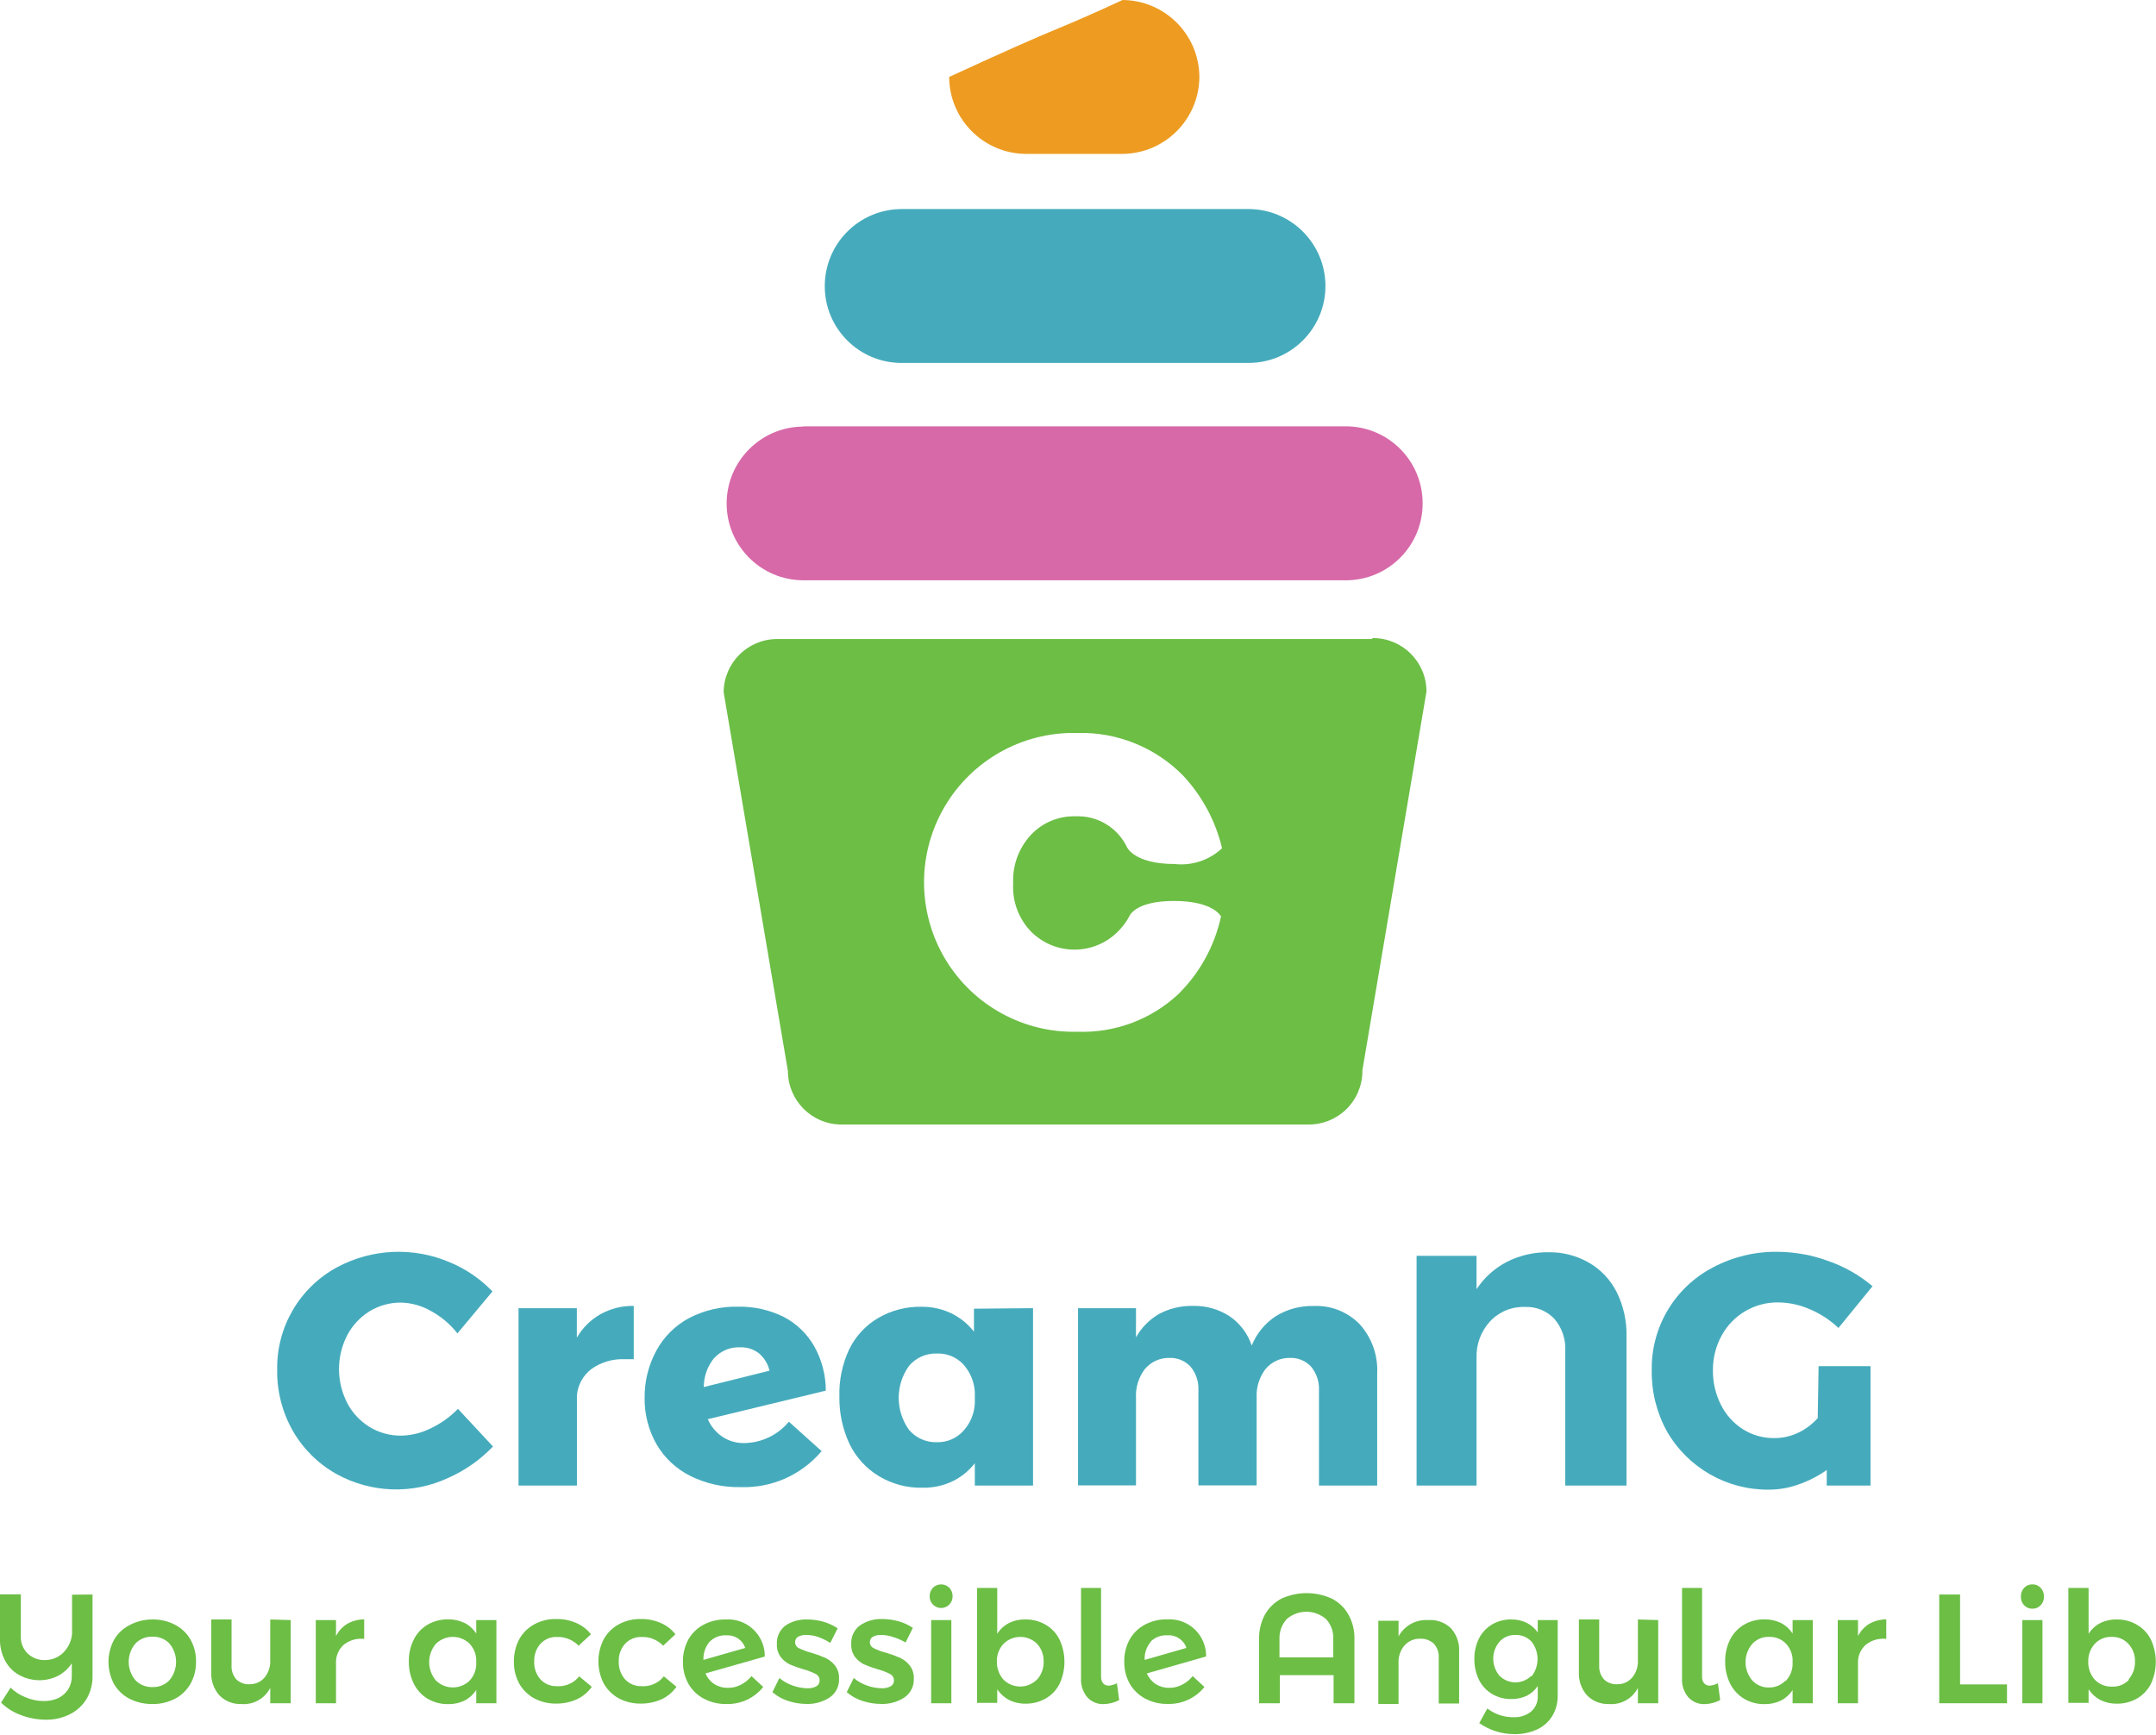
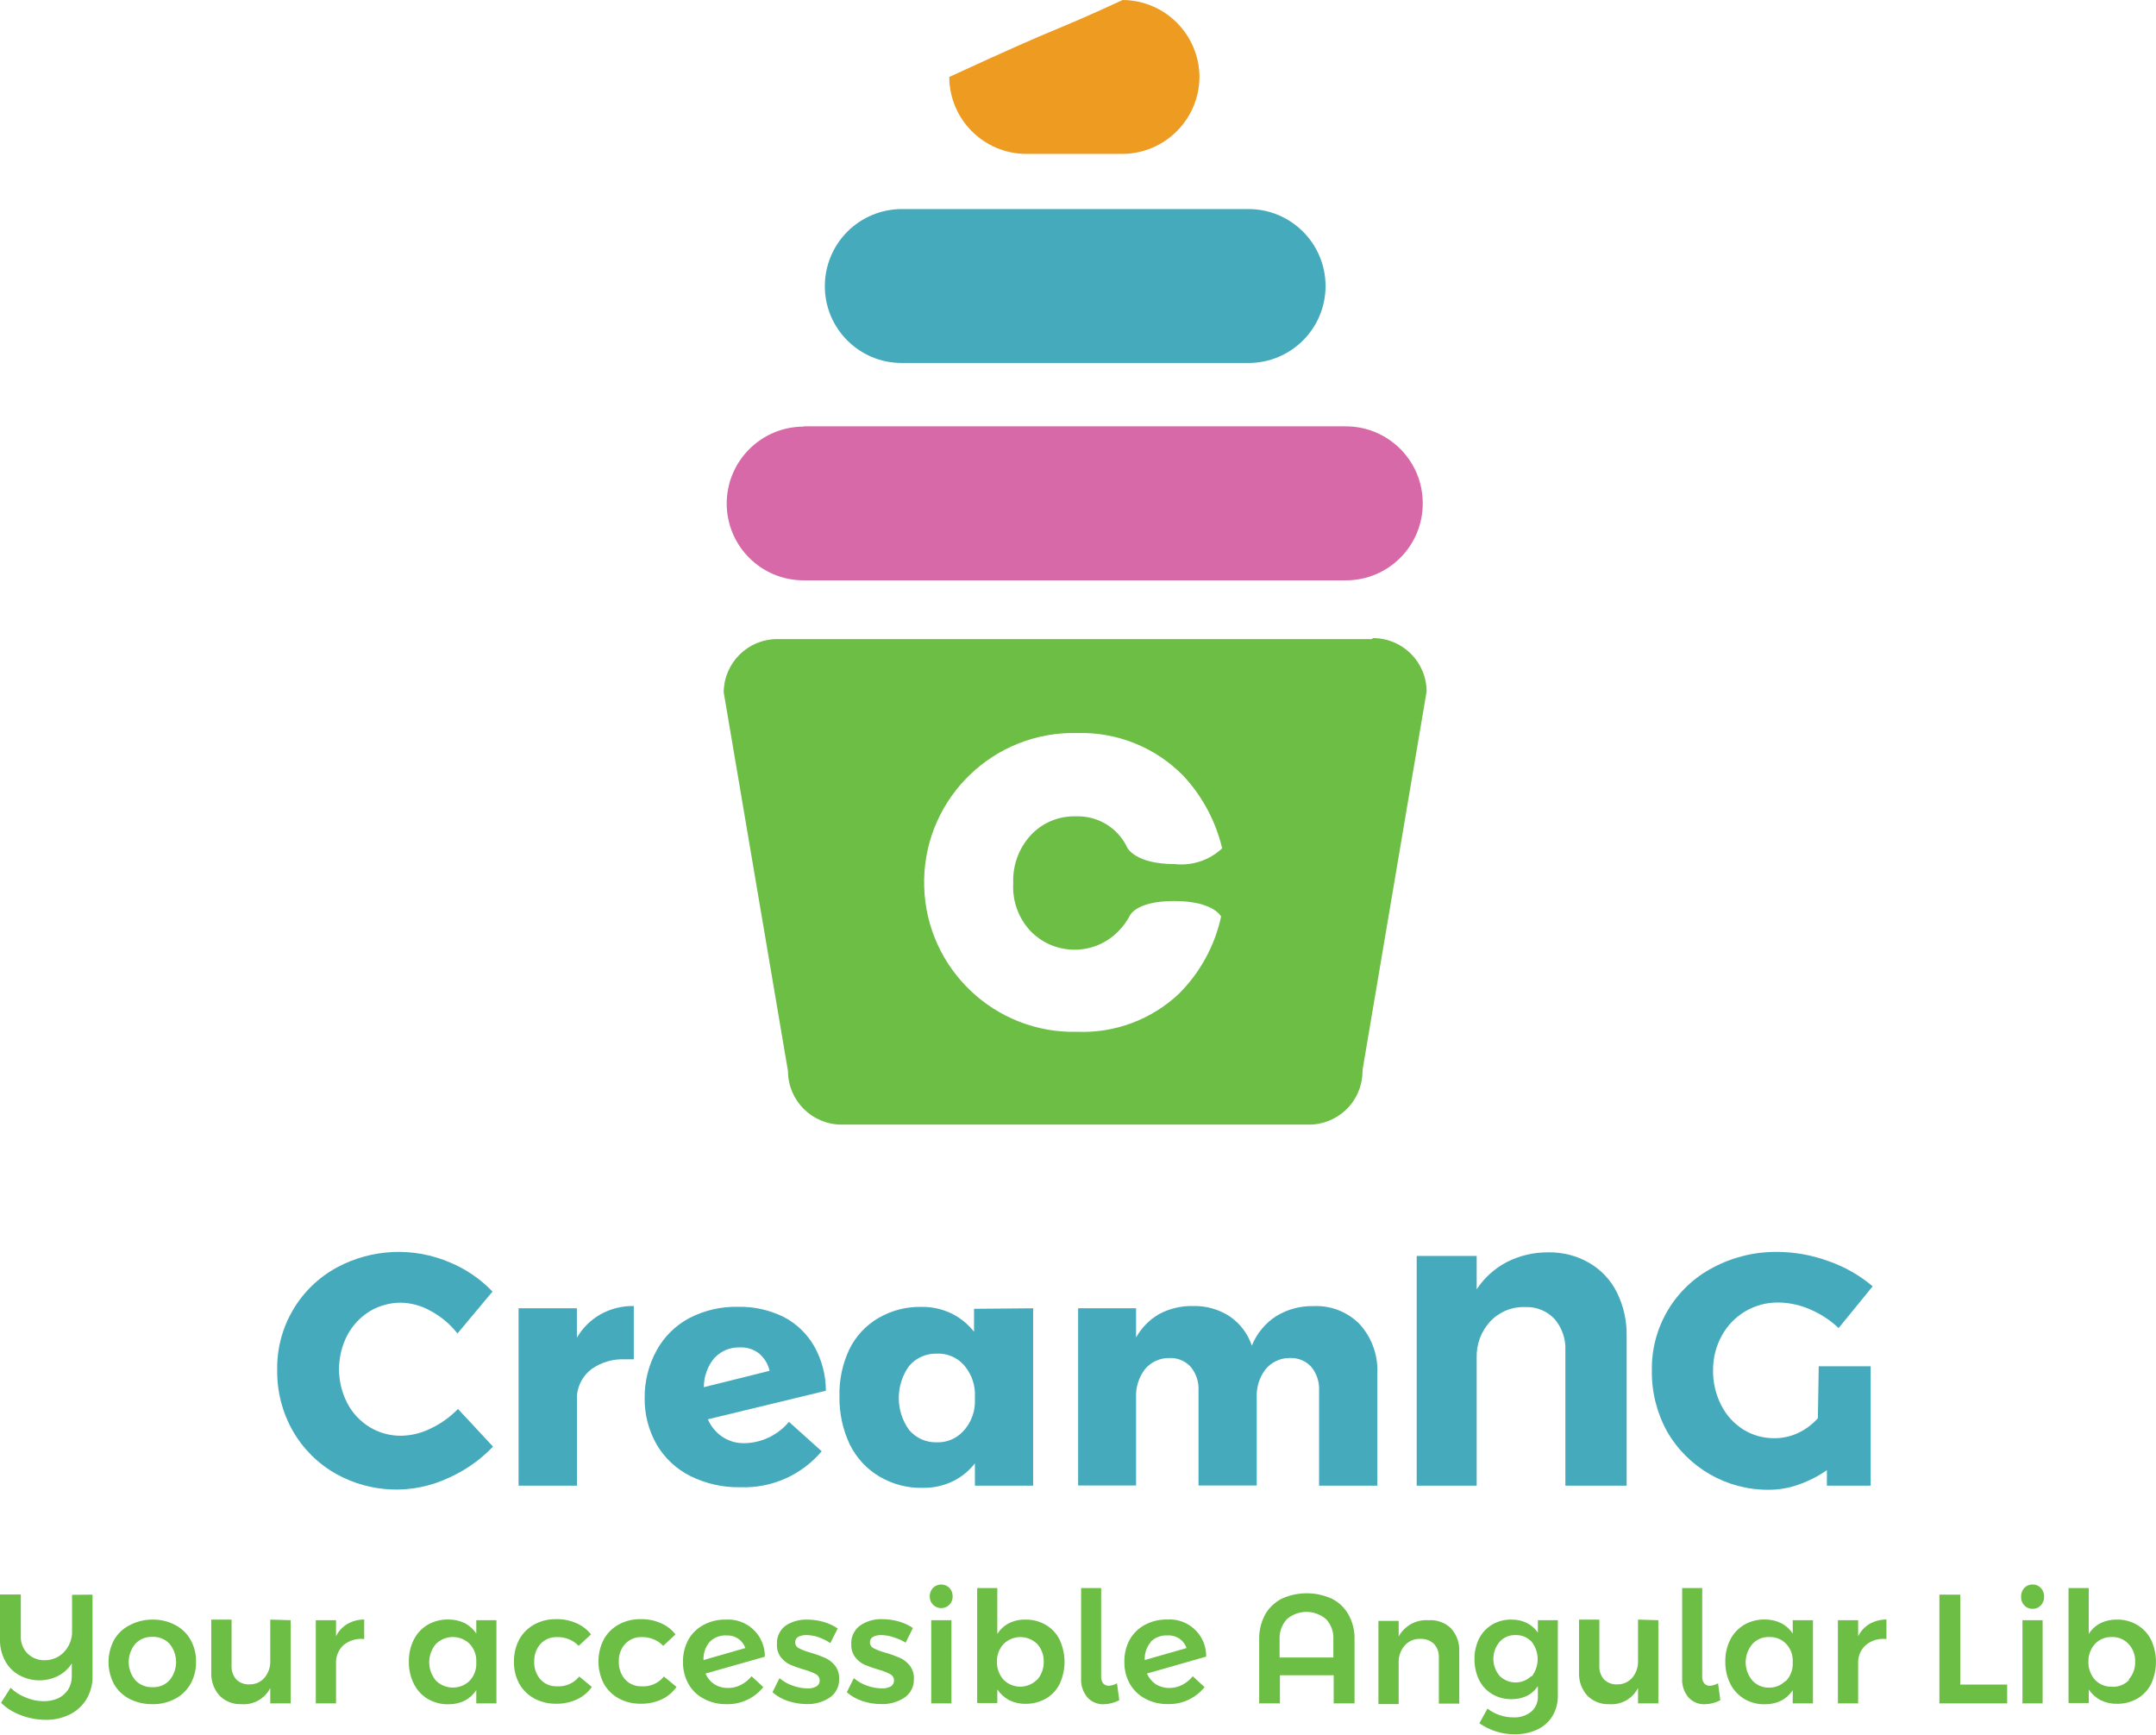
- <svg xmlns="http://www.w3.org/2000/svg" id="ec6adf44-6aca-4076-a7cb-bf082699348f" width="246.27" height="198.1" viewBox="0 0 246.27 198.1">
-   <path d="M91.74,48.7h61.92a8.78,8.78,0,0,1,8.84,8.72h0v.08h0a8.77,8.77,0,0,1-8.75,8.79h-62A8.78,8.78,0,0,1,83,57.53v0h0a8.8,8.8,0,0,1,8.78-8.8Z" transform="translate(0 0)" style="fill:#d769a8" />
-   <path d="M103,23.88h39.6a8.8,8.8,0,0,1,8.8,8.78h0a8.79,8.79,0,0,1-8.74,8.8H103a8.77,8.77,0,0,1-8.79-8.75v0h0A8.8,8.8,0,0,1,103,23.88Z" transform="translate(0 0)" style="fill:#45abbc" />
-   <path d="M128.21,17.58h-11a8.82,8.82,0,0,1-8.79-8.79h0c14.32-6.6,10.75-4.61,19.81-8.79h0A8.84,8.84,0,0,1,137,8.79h0A8.85,8.85,0,0,1,128.21,17.58Z" transform="translate(0 0)" style="fill:#ed9c21" />
-   <path d="M156.66,73H88.74a6.12,6.12,0,0,0-6.08,6.08h0L90,122.35a6.12,6.12,0,0,0,6.11,6.11h53.25a6.12,6.12,0,0,0,6.26-6v-.2L162.94,79a6.11,6.11,0,0,0-6.1-6.11Zm-22.5,25.7c-4.53,0-5.41-1.88-5.41-1.88a6.21,6.21,0,0,0-5.87-3.57,6.74,6.74,0,0,0-5.15,2.15,7.62,7.62,0,0,0-2,5.49,7.33,7.33,0,0,0,2,5.49,7,7,0,0,0,9.9.1h0a.47.47,0,0,0,.1-.1,7.44,7.44,0,0,0,1.26-1.69s.58-1.77,5.11-1.77,5.37,1.77,5.37,1.77a17.74,17.74,0,0,1-4.87,8.87,16,16,0,0,1-11.52,4.3,17.07,17.07,0,1,1-.82-34.13c.27,0,.55,0,.82,0a16.29,16.29,0,0,1,12.06,4.87,18.36,18.36,0,0,1,4.45,8.3A6.82,6.82,0,0,1,134.16,98.7Z" transform="translate(0 0)" style="fill:#6cbe45" />
-   <path d="M49.29,149.8a7.23,7.23,0,0,0-3.48-1,6.87,6.87,0,0,0-3.61,1,7.17,7.17,0,0,0-2.54,2.73,8.46,8.46,0,0,0,0,7.74A7,7,0,0,0,42.2,163a6.78,6.78,0,0,0,3.61,1,7.82,7.82,0,0,0,3.36-.82,10.73,10.73,0,0,0,3.14-2.24l4,4.3a16,16,0,0,1-5.07,3.57,14.08,14.08,0,0,1-12.85-.45,13.13,13.13,0,0,1-4.94-4.9,13.73,13.73,0,0,1-1.79-7,13.06,13.06,0,0,1,6.85-11.7,14.87,14.87,0,0,1,12.92-.54,14.32,14.32,0,0,1,4.82,3.31l-4,4.79A9.69,9.69,0,0,0,49.29,149.8Z" transform="translate(0 0)" style="fill:#45abbc" />
-   <path d="M68.6,150.12a7.61,7.61,0,0,1,3.79-.94v6.09h-1a6.15,6.15,0,0,0-3.81,1.1,4.24,4.24,0,0,0-1.68,3V169.7H59.23V149.44h6.66v3.36A7.33,7.33,0,0,1,68.6,150.12Z" transform="translate(0 0)" style="fill:#45abbc" />
-   <path d="M90.11,162.41l3.74,3.36a11.57,11.57,0,0,1-9.27,4.11,12.33,12.33,0,0,1-5.72-1.27A9.27,9.27,0,0,1,75,165a10.45,10.45,0,0,1-1.37-5.3A11.07,11.07,0,0,1,75,154.24a9.16,9.16,0,0,1,3.69-3.66,11.56,11.56,0,0,1,5.59-1.31,11.27,11.27,0,0,1,5.23,1.16A8.59,8.59,0,0,1,93,153.78a10.38,10.38,0,0,1,1.33,5.08l-13.48,3.26a4.66,4.66,0,0,0,1.65,2,4.4,4.4,0,0,0,2.54.73A6.75,6.75,0,0,0,90.11,162.41ZM81.6,155.1a5.26,5.26,0,0,0-1.21,3.35l7.51-1.87a3.66,3.66,0,0,0-1.23-2,3.32,3.32,0,0,0-2.13-.67,3.77,3.77,0,0,0-2.93,1.2Z" transform="translate(0 0)" style="fill:#45abbc" />
-   <path d="M118,149.44V169.7h-6.65v-2.55a7.15,7.15,0,0,1-2.56,2.07,7.57,7.57,0,0,1-3.38.73,9.25,9.25,0,0,1-5-1.31A8.78,8.78,0,0,1,97.06,165a12.35,12.35,0,0,1-1.18-5.48A11.88,11.88,0,0,1,97,154.14a8.43,8.43,0,0,1,3.33-3.59,9.42,9.42,0,0,1,4.94-1.27,7.67,7.67,0,0,1,3.4.75,7.38,7.38,0,0,1,2.58,2.09V149.5Zm-8,14.06a5,5,0,0,0,1.35-3.18V159a5.16,5.16,0,0,0-1.35-3.18,3.92,3.92,0,0,0-3-1.2,4,4,0,0,0-3.16,1.4,6.26,6.26,0,0,0,0,7.33,4,4,0,0,0,3.16,1.4A3.92,3.92,0,0,0,110,163.5Z" transform="translate(0 0)" style="fill:#45abbc" />
-   <path d="M155.31,151.27a7.83,7.83,0,0,1,2,5.65V169.7h-6.65V158.83a3.94,3.94,0,0,0-.9-2.71,3.13,3.13,0,0,0-2.43-1,3.54,3.54,0,0,0-2.79,1.29,5,5,0,0,0-1,3.27v10h-6.65V158.83a3.94,3.94,0,0,0-.9-2.71,3.13,3.13,0,0,0-2.43-1,3.56,3.56,0,0,0-2.8,1.29,5,5,0,0,0-1,3.27v10h-6.62V149.44h6.62v3.33a7.1,7.1,0,0,1,2.63-2.67,7.89,7.89,0,0,1,3.87-.92,7.33,7.33,0,0,1,4.22,1.2,6.59,6.59,0,0,1,2.5,3.33,7.21,7.21,0,0,1,2.79-3.38,7.86,7.86,0,0,1,4.28-1.14A6.92,6.92,0,0,1,155.31,151.27Z" transform="translate(0 0)" style="fill:#45abbc" />
-   <path d="M181.51,144.25a8.06,8.06,0,0,1,3.16,3.36,10.83,10.83,0,0,1,1.12,5V169.7h-7V154.3a5.19,5.19,0,0,0-1.22-3.62,4.34,4.34,0,0,0-3.36-1.38,5.2,5.2,0,0,0-4,1.64,5.85,5.85,0,0,0-1.55,4.15V169.7h-6.85V143.46h6.85v3.81a9.27,9.27,0,0,1,3.46-3.12,10.24,10.24,0,0,1,4.73-1.1A9,9,0,0,1,181.51,144.25Z" transform="translate(0 0)" style="fill:#45abbc" />
-   <path d="M207.73,156.06h5.93V169.7h-5v-1.77a13.26,13.26,0,0,1-3.2,1.64,10,10,0,0,1-3.42.6,13.27,13.27,0,0,1-11.63-6.65,14,14,0,0,1-1.74-7,13,13,0,0,1,7-11.74A15.25,15.25,0,0,1,203,143a17.15,17.15,0,0,1,5.89,1.07,15.86,15.86,0,0,1,5,2.86L210,151.7a11,11,0,0,0-3.25-2.13,9.22,9.22,0,0,0-3.66-.79,7.25,7.25,0,0,0-6.43,3.78,8.06,8.06,0,0,0-1,3.93,8.54,8.54,0,0,0,.92,4,7,7,0,0,0,2.52,2.79,6.6,6.6,0,0,0,3.59,1,6.27,6.27,0,0,0,2.73-.62,7.06,7.06,0,0,0,2.21-1.66Z" transform="translate(0 0)" style="fill:#45abbc" />
-   <path d="M10.57,182.15v9.29a5,5,0,0,1-.67,2.61A4.63,4.63,0,0,1,8,195.82a5.93,5.93,0,0,1-2.78.63,8,8,0,0,1-2.86-.54A6.26,6.26,0,0,1,.12,194.5l1.09-1.71a5.07,5.07,0,0,0,1.71,1.1,5.28,5.28,0,0,0,2,.43,4,4,0,0,0,1.7-.32,2.88,2.88,0,0,0,1.16-1,2.81,2.81,0,0,0,.42-1.52V190a4.12,4.12,0,0,1-1.54,1.42,4.67,4.67,0,0,1-2.08.52,4.83,4.83,0,0,1-2.38-.59,4,4,0,0,1-1.62-1.65A5.1,5.1,0,0,1,0,187.13v-5H2.38v4.75a2.61,2.61,0,0,0,.77,2,2.72,2.72,0,0,0,2,.76,3,3,0,0,0,2.08-.85,3.43,3.43,0,0,0,1-2.17v-4.45Z" transform="translate(0 0)" style="fill:#6cbe45" />
-   <path d="M20,185.61a4.28,4.28,0,0,1,1.76,1.69,4.91,4.91,0,0,1,.63,2.51,5,5,0,0,1-.63,2.54,4.36,4.36,0,0,1-1.76,1.7,5.44,5.44,0,0,1-2.6.61,5.71,5.71,0,0,1-2.63-.61,4.36,4.36,0,0,1-1.76-1.7,5.37,5.37,0,0,1,0-5,4.28,4.28,0,0,1,1.76-1.69A5.47,5.47,0,0,1,17.4,185,5.33,5.33,0,0,1,20,185.61Zm-4.55,2.16a3.25,3.25,0,0,0,0,4.15,2.56,2.56,0,0,0,2,.8,2.48,2.48,0,0,0,1.92-.8,3.27,3.27,0,0,0,0-4.15,2.52,2.52,0,0,0-1.92-.8,2.55,2.55,0,0,0-2,.8Z" transform="translate(0 0)" style="fill:#6cbe45" />
-   <path d="M33.2,185.07v9.5H30.87v-1.76a3.39,3.39,0,0,1-3.3,1.85,3.32,3.32,0,0,1-2.52-1,3.75,3.75,0,0,1-.92-2.66v-6h2.32v5.27a2.2,2.2,0,0,0,.54,1.57,2,2,0,0,0,1.5.56,2.19,2.19,0,0,0,1.74-.78,2.87,2.87,0,0,0,.64-1.93V185Z" transform="translate(0 0)" style="fill:#6cbe45" />
-   <path d="M39.68,185.49a3.93,3.93,0,0,1,1.92-.5v2.23a3.17,3.17,0,0,0-2.35.68,2.67,2.67,0,0,0-.87,2.09v4.58H36.07v-9.5h2.31v1.83A3.46,3.46,0,0,1,39.68,185.49Z" transform="translate(0 0)" style="fill:#6cbe45" />
-   <path d="M56.7,185.07v9.5H54.4v-1.51a3.62,3.62,0,0,1-1.32,1.2,4.14,4.14,0,0,1-1.86.41,4.49,4.49,0,0,1-2.37-.61,4.16,4.16,0,0,1-1.58-1.72,5.5,5.5,0,0,1-.57-2.55,5.34,5.34,0,0,1,.57-2.51,4.08,4.08,0,0,1,1.58-1.69,4.53,4.53,0,0,1,2.35-.6,4.15,4.15,0,0,1,1.87.41,3.49,3.49,0,0,1,1.33,1.2v-1.53Zm-3.14,7a2.84,2.84,0,0,0,.84-1.86v-.67a2.82,2.82,0,0,0-.84-1.85,2.76,2.76,0,0,0-3.78.1,3.25,3.25,0,0,0,0,4.17A2.76,2.76,0,0,0,53.56,192.07Z" transform="translate(0 0)" style="fill:#6cbe45" />
-   <path d="M63.61,187a2.43,2.43,0,0,0-1.88.78,2.88,2.88,0,0,0-.71,2,2.93,2.93,0,0,0,.71,2.06,2.43,2.43,0,0,0,1.88.78,3,3,0,0,0,2.55-1.12l1.44,1.19a4.31,4.31,0,0,1-1.69,1.42,5.63,5.63,0,0,1-2.43.5A5.16,5.16,0,0,1,61,194a4.38,4.38,0,0,1-1.7-1.69,5.11,5.11,0,0,1-.6-2.51,5.32,5.32,0,0,1,.61-2.54,4.3,4.3,0,0,1,1.71-1.7,5,5,0,0,1,2.51-.61,5.39,5.39,0,0,1,2.31.46,4.25,4.25,0,0,1,1.66,1.28L66.09,188A3.25,3.25,0,0,0,63.61,187Z" transform="translate(0 0)" style="fill:#6cbe45" />
-   <path d="M73.27,187a2.44,2.44,0,0,0-1.87.78,2.82,2.82,0,0,0-.72,2,2.94,2.94,0,0,0,.72,2.06,2.44,2.44,0,0,0,1.87.78,3,3,0,0,0,2.56-1.12l1.44,1.19a4.31,4.31,0,0,1-1.69,1.42,5.63,5.63,0,0,1-2.43.5,5.16,5.16,0,0,1-2.49-.61,4.38,4.38,0,0,1-1.7-1.69,5.55,5.55,0,0,1,0-5.05,4.3,4.3,0,0,1,1.71-1.7,5,5,0,0,1,2.51-.61,5.39,5.39,0,0,1,2.31.46,4.25,4.25,0,0,1,1.66,1.28L75.75,188A3.25,3.25,0,0,0,73.27,187Z" transform="translate(0 0)" style="fill:#6cbe45" />
-   <path d="M84.6,192.47a3.75,3.75,0,0,0,1.24-1l1.34,1.24A5.18,5.18,0,0,1,83,194.66a5.35,5.35,0,0,1-2.6-.61,4.28,4.28,0,0,1-1.76-1.69,5,5,0,0,1-.63-2.53,5.11,5.11,0,0,1,.6-2.51,4.26,4.26,0,0,1,1.72-1.7,5.15,5.15,0,0,1,2.58-.62,4.19,4.19,0,0,1,4.44,3.92c0,.11,0,.21,0,.32l-6.76,1.92a2.65,2.65,0,0,0,1,1.22,2.81,2.81,0,0,0,1.55.43A3.06,3.06,0,0,0,84.6,192.47Zm-3.54-4.93a3,3,0,0,0-.71,2.08l4.78-1.37A2.14,2.14,0,0,0,83,186.81a2.51,2.51,0,0,0-1.94.73Z" transform="translate(0 0)" style="fill:#6cbe45" />
-   <path d="M93.46,187a4.22,4.22,0,0,0-1.36-.23,1.88,1.88,0,0,0-.93.2.7.7,0,0,0-.35.63.75.75,0,0,0,.44.68,6.86,6.86,0,0,0,1.37.51,13.19,13.19,0,0,1,1.63.59,3.14,3.14,0,0,1,1.11.87,2.3,2.3,0,0,1,.47,1.52,2.45,2.45,0,0,1-1.06,2.13,4.54,4.54,0,0,1-2.68.75A6.82,6.82,0,0,1,90,194.3a5,5,0,0,1-1.77-1l.8-1.61a4.67,4.67,0,0,0,1.52.86,5.11,5.11,0,0,0,1.69.31,2,2,0,0,0,1-.22.73.73,0,0,0,.38-.67.8.8,0,0,0-.44-.74,7.37,7.37,0,0,0-1.44-.55,12.62,12.62,0,0,1-1.56-.56,2.94,2.94,0,0,1-1-.83,2.28,2.28,0,0,1-.44-1.47,2.49,2.49,0,0,1,1-2.14A4.23,4.23,0,0,1,92.2,185a6.85,6.85,0,0,1,1.86.26,6,6,0,0,1,1.62.75l-.84,1.67A6.89,6.89,0,0,0,93.46,187Z" transform="translate(0 0)" style="fill:#6cbe45" />
-   <path d="M102,187a4.22,4.22,0,0,0-1.36-.23,1.88,1.88,0,0,0-.93.2.7.7,0,0,0-.35.63.75.75,0,0,0,.44.68,6.86,6.86,0,0,0,1.37.51,13.33,13.33,0,0,1,1.64.59,3.1,3.1,0,0,1,1.1.87,2.3,2.3,0,0,1,.47,1.52,2.45,2.45,0,0,1-1.06,2.13,4.54,4.54,0,0,1-2.68.75,6.82,6.82,0,0,1-2.15-.35,5.1,5.1,0,0,1-1.77-1l.8-1.61a4.67,4.67,0,0,0,1.52.86,5.11,5.11,0,0,0,1.69.31,2,2,0,0,0,1-.22.73.73,0,0,0,.38-.67.8.8,0,0,0-.44-.74,7.37,7.37,0,0,0-1.44-.55,12.62,12.62,0,0,1-1.56-.56,3,3,0,0,1-1-.83,2.36,2.36,0,0,1-.44-1.47,2.49,2.49,0,0,1,1-2.14,4.23,4.23,0,0,1,2.56-.73,6.85,6.85,0,0,1,1.86.26,5.69,5.69,0,0,1,1.62.75l-.83,1.67A6.36,6.36,0,0,0,102,187Z" transform="translate(0 0)" style="fill:#6cbe45" />
-   <path d="M108.44,181.38a1.37,1.37,0,0,1,.37,1,1.31,1.31,0,1,1-2.62,0,1.41,1.41,0,0,1,.37-1A1.33,1.33,0,0,1,108.44,181.38Zm-2.08,3.69h2.31v9.5h-2.31Z" transform="translate(0 0)" style="fill:#6cbe45" />
-   <path d="M119.47,185.62a4,4,0,0,1,1.57,1.71,6,6,0,0,1,0,5,4,4,0,0,1-1.56,1.68,4.57,4.57,0,0,1-2.34.61,4.07,4.07,0,0,1-1.88-.42,3.77,3.77,0,0,1-1.35-1.22v1.55h-2.3V181.4h2.3v5.24a3.37,3.37,0,0,1,1.32-1.22,4,4,0,0,1,1.88-.42A4.44,4.44,0,0,1,119.47,185.62Zm-1,6.24a3,3,0,0,0,.74-2.07,2.89,2.89,0,0,0-.74-2,2.72,2.72,0,0,0-3.85,0h0a2.83,2.83,0,0,0-.75,2,3,3,0,0,0,.75,2.08,2.7,2.7,0,0,0,3.82,0l0,0Z" transform="translate(0 0)" style="fill:#6cbe45" />
-   <path d="M126,192.29a.82.82,0,0,0,.64.27,2.23,2.23,0,0,0,.94-.28l.26,1.93a4,4,0,0,1-1.79.46,2.4,2.4,0,0,1-1.84-.77,3.12,3.12,0,0,1-.73-2.21V181.4h2.29v10.1A1.19,1.19,0,0,0,126,192.29Z" transform="translate(0 0)" style="fill:#6cbe45" />
-   <path d="M135,192.47a3.62,3.62,0,0,0,1.23-1l1.35,1.24a5.18,5.18,0,0,1-4.17,1.94,5.35,5.35,0,0,1-2.6-.61,4.47,4.47,0,0,1-1.76-1.69,5,5,0,0,1-.63-2.53,5.11,5.11,0,0,1,.6-2.51,4.33,4.33,0,0,1,1.72-1.7,5.15,5.15,0,0,1,2.58-.62,4.18,4.18,0,0,1,4.44,3.9c0,.11,0,.23,0,.34L131,191.16a2.84,2.84,0,0,0,1,1.22,2.87,2.87,0,0,0,1.56.43A3.14,3.14,0,0,0,135,192.47Zm-3.54-4.93a2.92,2.92,0,0,0-.71,2.08l4.77-1.37a2.12,2.12,0,0,0-2.17-1.44,2.49,2.49,0,0,0-1.93.73Z" transform="translate(0 0)" style="fill:#6cbe45" />
-   <path d="M144.47,184.47a4.69,4.69,0,0,1,1.88-1.84,6.91,6.91,0,0,1,5.8,0,4.53,4.53,0,0,1,1.89,1.84,5.47,5.47,0,0,1,.67,2.8v7.3h-2.38v-3.21h-6.14v3.21h-2.37v-7.3A5.8,5.8,0,0,1,144.47,184.47Zm7,.49a3.43,3.43,0,0,0-4.5,0,3.21,3.21,0,0,0-.82,2.31v2.06h6.14v-2.06a3.14,3.14,0,0,0-.78-2.27Z" transform="translate(0 0)" style="fill:#6cbe45" />
-   <path d="M165.73,186a3.69,3.69,0,0,1,.94,2.67v5.93h-2.33v-5.26a2.16,2.16,0,0,0-.56-1.57,2.12,2.12,0,0,0-1.55-.57,2.28,2.28,0,0,0-1.81.78,2.86,2.86,0,0,0-.67,2v4.67h-2.31v-9.5h2.31v1.78a3.59,3.59,0,0,1,3.41-1.86A3.36,3.36,0,0,1,165.73,186Z" transform="translate(0 0)" style="fill:#6cbe45" />
-   <path d="M177.93,185.07v8.59a4.42,4.42,0,0,1-.61,2.35,4,4,0,0,1-1.74,1.55,6,6,0,0,1-2.61.54,7,7,0,0,1-4-1.26l.92-1.67a4.86,4.86,0,0,0,3,1,3,3,0,0,0,2-.65,2.22,2.22,0,0,0,.76-1.8V192.6a3.31,3.31,0,0,1-1.24,1.11,4,4,0,0,1-1.78.38,4.17,4.17,0,0,1-2.2-.58,3.86,3.86,0,0,1-1.49-1.61,5.32,5.32,0,0,1-.53-2.39,5.15,5.15,0,0,1,.53-2.35,3.93,3.93,0,0,1,1.49-1.59,4.16,4.16,0,0,1,2.2-.57,3.88,3.88,0,0,1,1.77.39,3.31,3.31,0,0,1,1.25,1.1v-1.42Zm-3,6.45a3.21,3.21,0,0,0,0-4,2.39,2.39,0,0,0-1.82-.75,2.33,2.33,0,0,0-1.82.76,3,3,0,0,0,0,3.91,2.57,2.57,0,0,0,3.62,0l0,0Z" transform="translate(0 0)" style="fill:#6cbe45" />
-   <path d="M189.41,185.07v9.5h-2.32v-1.76a3.39,3.39,0,0,1-3.3,1.85,3.32,3.32,0,0,1-2.52-1,3.75,3.75,0,0,1-.92-2.66v-6h2.32v5.27a2.2,2.2,0,0,0,.54,1.57,2,2,0,0,0,1.5.56,2.19,2.19,0,0,0,1.74-.78,2.87,2.87,0,0,0,.64-1.93V185Z" transform="translate(0 0)" style="fill:#6cbe45" />
-   <path d="M194.65,192.29a.82.82,0,0,0,.64.27,2.23,2.23,0,0,0,.94-.28l.26,1.93a4,4,0,0,1-1.79.46,2.4,2.4,0,0,1-1.84-.77,3.12,3.12,0,0,1-.73-2.21V181.4h2.29v10.1A1.19,1.19,0,0,0,194.65,192.29Z" transform="translate(0 0)" style="fill:#6cbe45" />
-   <path d="M207.07,185.07v9.5h-2.31v-1.51a3.46,3.46,0,0,1-1.32,1.2,4.14,4.14,0,0,1-1.86.41,4.45,4.45,0,0,1-2.36-.61,4.25,4.25,0,0,1-1.59-1.72,5.5,5.5,0,0,1-.57-2.55,5.34,5.34,0,0,1,.57-2.51,4.17,4.17,0,0,1,1.59-1.69,4.53,4.53,0,0,1,2.35-.6,4.14,4.14,0,0,1,1.86.41,3.49,3.49,0,0,1,1.33,1.2v-1.53Zm-3.14,7a2.85,2.85,0,0,0,.83-1.86v-.67a2.81,2.81,0,0,0-.83-1.85,2.54,2.54,0,0,0-1.85-.7,2.48,2.48,0,0,0-1.93.8,3.22,3.22,0,0,0,0,4.17,2.48,2.48,0,0,0,1.93.81,2.51,2.51,0,0,0,1.85-.77Z" transform="translate(0 0)" style="fill:#6cbe45" />
-   <path d="M213.53,185.49a4,4,0,0,1,1.93-.5v2.23a3.13,3.13,0,0,0-2.35.68,2.64,2.64,0,0,0-.88,2.09v4.58h-2.31v-9.5h2.31v1.83A3.46,3.46,0,0,1,213.53,185.49Z" transform="translate(0 0)" style="fill:#6cbe45" />
-   <path d="M221.51,182.15h2.38v10.27h5.36v2.15h-7.74Z" transform="translate(0 0)" style="fill:#6cbe45" />
-   <path d="M233.09,181.38a1.38,1.38,0,0,1,.38,1,1.34,1.34,0,0,1-.38,1,1.22,1.22,0,0,1-.94.39,1.25,1.25,0,0,1-.94-.39,1.33,1.33,0,0,1-.37-1,1.41,1.41,0,0,1,.37-1,1.25,1.25,0,0,1,.94-.39A1.22,1.22,0,0,1,233.09,181.38ZM231,185.07h2.3v9.5H231Z" transform="translate(0 0)" style="fill:#6cbe45" />
-   <path d="M244.12,185.62a4,4,0,0,1,1.58,1.71,6,6,0,0,1,0,5,4.08,4.08,0,0,1-1.56,1.68,4.57,4.57,0,0,1-2.34.61,4.14,4.14,0,0,1-1.89-.42,3.65,3.65,0,0,1-1.34-1.22v1.55h-2.31V181.4h2.31v5.24a3.37,3.37,0,0,1,1.32-1.22,4,4,0,0,1,1.87-.42A4.4,4.4,0,0,1,244.12,185.62Zm-1,6.24a2.93,2.93,0,0,0,.75-2.07,2.83,2.83,0,0,0-.75-2,2.47,2.47,0,0,0-1.91-.8,2.5,2.5,0,0,0-1.94.8,2.89,2.89,0,0,0-.74,2,3,3,0,0,0,.74,2.08,2.57,2.57,0,0,0,1.94.8,2.47,2.47,0,0,0,2-.81Z" transform="translate(0 0)" style="fill:#6cbe45" />
+ <svg xmlns="http://www.w3.org/2000/svg" id="ec6adf44-6aca-4076-a7cb-bf082699348f" width="246.25" height="198.1" viewBox="0 0 246.25 198.1">
+   <defs>
+     <style>
+       .cls-1 {
+         fill: #d769a8;
+       }
+ 
+       .cls-2 {
+         fill: #45abbc;
+       }
+ 
+       .cls-3 {
+         fill: #ed9c21;
+       }
+ 
+       .cls-4 {
+         fill: #6cbe45;
+       }
+     </style>
+   </defs>
+   <path class="cls-1" d="M91.74,48.7h61.92a8.78,8.78,0,0,1,8.84,8.72h0v.08h0a8.77,8.77,0,0,1-8.75,8.79h-62A8.78,8.78,0,0,1,83,57.53h0a8.8,8.8,0,0,1,8.78-8.8Z" transform="translate(0 0)" />
+   <path class="cls-2" d="M103,23.88h39.6a8.8,8.8,0,0,1,8.8,8.78h0a8.79,8.79,0,0,1-8.74,8.8H103a8.77,8.77,0,0,1-8.79-8.75h0A8.8,8.8,0,0,1,103,23.88Z" transform="translate(0 0)" />
+   <path class="cls-3" d="M128.21,17.58h-11a8.82,8.82,0,0,1-8.79-8.79h0c14.32-6.6,10.75-4.61,19.81-8.79h0A8.84,8.84,0,0,1,137,8.79h0A8.85,8.85,0,0,1,128.21,17.58Z" transform="translate(0 0)" />
+   <path class="cls-4" d="M156.66,73H88.74a6.12,6.12,0,0,0-6.08,6.08h0L90,122.35a6.13,6.13,0,0,0,6.11,6.11h53.25a6.12,6.12,0,0,0,6.26-6v-.22L162.94,79a6.11,6.11,0,0,0-6.1-6.11Zm-22.5,25.7c-4.53,0-5.41-1.88-5.41-1.88a6.21,6.21,0,0,0-5.87-3.57,6.74,6.74,0,0,0-5.15,2.15,7.62,7.62,0,0,0-2,5.49,7.33,7.33,0,0,0,2,5.49,7,7,0,0,0,9.9.1h0a.47.47,0,0,0,.1-.1,7.44,7.44,0,0,0,1.26-1.69s.58-1.77,5.11-1.77,5.37,1.77,5.37,1.77a17.74,17.74,0,0,1-4.87,8.87,16,16,0,0,1-11.52,4.3,17.07,17.07,0,0,1-.92-34.13h.92a16.29,16.29,0,0,1,12.06,4.87,18.36,18.36,0,0,1,4.45,8.3A6.82,6.82,0,0,1,134.16,98.7Z" transform="translate(0 0)" />
+   <path class="cls-2" d="M49.29,149.8a7.23,7.23,0,0,0-3.48-1,6.87,6.87,0,0,0-3.61,1,7.17,7.17,0,0,0-2.54,2.73,8.46,8.46,0,0,0,0,7.74A7,7,0,0,0,42.2,163a6.78,6.78,0,0,0,3.61,1,7.82,7.82,0,0,0,3.36-.82,10.73,10.73,0,0,0,3.14-2.24l4,4.3a16,16,0,0,1-5.07,3.57,14.08,14.08,0,0,1-12.85-.45,13.13,13.13,0,0,1-4.94-4.9,13.73,13.73,0,0,1-1.79-7,13.06,13.06,0,0,1,6.85-11.7,14.87,14.87,0,0,1,12.92-.54,14.32,14.32,0,0,1,4.82,3.31l-4,4.79A9.69,9.69,0,0,0,49.29,149.8Z" transform="translate(0 0)" />
+   <path class="cls-2" d="M68.6,150.12a7.61,7.61,0,0,1,3.79-.94v6.09h-1a6.15,6.15,0,0,0-3.81,1.1,4.24,4.24,0,0,0-1.68,3V169.7H59.23V149.44h6.66v3.36A7.33,7.33,0,0,1,68.6,150.12Z" transform="translate(0 0)" />
+   <path class="cls-2" d="M90.11,162.41l3.74,3.36a11.57,11.57,0,0,1-9.27,4.11,12.33,12.33,0,0,1-5.72-1.27A9.27,9.27,0,0,1,75,165a10.45,10.45,0,0,1-1.37-5.3A11.07,11.07,0,0,1,75,154.24a9.16,9.16,0,0,1,3.69-3.66,11.56,11.56,0,0,1,5.59-1.31,11.27,11.27,0,0,1,5.23,1.16A8.59,8.59,0,0,1,93,153.78a10.38,10.38,0,0,1,1.33,5.08l-13.48,3.26a4.66,4.66,0,0,0,1.65,2,4.4,4.4,0,0,0,2.54.73A6.77,6.77,0,0,0,90.11,162.41ZM81.6,155.1a5.26,5.26,0,0,0-1.21,3.35l7.51-1.87a3.66,3.66,0,0,0-1.23-2,3.32,3.32,0,0,0-2.13-.67,3.76,3.76,0,0,0-2.93,1.2Z" transform="translate(0 0)" />
+   <path class="cls-2" d="M118,149.44V169.7h-6.65v-2.55a7.15,7.15,0,0,1-2.56,2.07,7.6,7.6,0,0,1-3.38.73,9.25,9.25,0,0,1-5-1.31A8.78,8.78,0,0,1,97.06,165a12.35,12.35,0,0,1-1.18-5.48A11.88,11.88,0,0,1,97,154.14a8.43,8.43,0,0,1,3.33-3.59,9.42,9.42,0,0,1,4.94-1.27,7.67,7.67,0,0,1,3.4.75,7.38,7.38,0,0,1,2.58,2.09V149.5Zm-8,14.06a5,5,0,0,0,1.35-3.18V159a5.16,5.16,0,0,0-1.35-3.18,3.92,3.92,0,0,0-3-1.2,4,4,0,0,0-3.16,1.4,6.26,6.26,0,0,0,0,7.33,4,4,0,0,0,3.16,1.4A3.92,3.92,0,0,0,110,163.5Z" transform="translate(0 0)" />
+   <path class="cls-2" d="M155.31,151.27a7.83,7.83,0,0,1,2,5.65V169.7h-6.65V158.83a3.94,3.94,0,0,0-.9-2.71,3.13,3.13,0,0,0-2.43-1,3.54,3.54,0,0,0-2.79,1.29,5,5,0,0,0-1,3.27v10h-6.65V158.83a3.94,3.94,0,0,0-.9-2.71,3.13,3.13,0,0,0-2.43-1,3.56,3.56,0,0,0-2.8,1.29,5,5,0,0,0-1,3.27v10h-6.62V149.44h6.62v3.33a7.1,7.1,0,0,1,2.63-2.67,7.89,7.89,0,0,1,3.87-.92,7.33,7.33,0,0,1,4.22,1.2,6.59,6.59,0,0,1,2.5,3.33,7.21,7.21,0,0,1,2.79-3.38,7.86,7.86,0,0,1,4.28-1.14A6.92,6.92,0,0,1,155.31,151.27Z" transform="translate(0 0)" />
+   <path class="cls-2" d="M181.51,144.25a8.06,8.06,0,0,1,3.16,3.36,10.83,10.83,0,0,1,1.12,5V169.7h-7V154.3a5.19,5.19,0,0,0-1.22-3.62,4.34,4.34,0,0,0-3.36-1.38,5.2,5.2,0,0,0-4,1.64,5.85,5.85,0,0,0-1.55,4.15V169.7h-6.85V143.46h6.85v3.81a9.27,9.27,0,0,1,3.46-3.12,10.24,10.24,0,0,1,4.73-1.1A9,9,0,0,1,181.51,144.25Z" transform="translate(0 0)" />
+   <path class="cls-2" d="M207.73,156.06h5.93V169.7h-5v-1.77a13.26,13.26,0,0,1-3.2,1.64,10,10,0,0,1-3.42.6,13.27,13.27,0,0,1-11.63-6.65,14,14,0,0,1-1.74-7,13,13,0,0,1,7-11.74A15.25,15.25,0,0,1,203,143a17.19,17.19,0,0,1,5.89,1.07,15.86,15.86,0,0,1,5,2.86L210,151.7a11,11,0,0,0-3.25-2.13,9.22,9.22,0,0,0-3.66-.79,7.25,7.25,0,0,0-6.43,3.78,8.06,8.06,0,0,0-1,3.93,8.54,8.54,0,0,0,.92,4,7,7,0,0,0,2.52,2.79,6.6,6.6,0,0,0,3.59,1,6.27,6.27,0,0,0,2.73-.62,7.06,7.06,0,0,0,2.21-1.66Z" transform="translate(0 0)" />
+   <path class="cls-4" d="M10.57,182.15v9.29a5,5,0,0,1-.67,2.61A4.63,4.63,0,0,1,8,195.82a6,6,0,0,1-2.78.63,8,8,0,0,1-2.86-.54A6.26,6.26,0,0,1,.12,194.5l1.09-1.71a5.07,5.07,0,0,0,1.71,1.1,5.28,5.28,0,0,0,2,.43,4,4,0,0,0,1.7-.32,2.88,2.88,0,0,0,1.16-1,2.81,2.81,0,0,0,.42-1.52V190a4,4,0,0,1-1.54,1.42,4.71,4.71,0,0,1-2.08.52,4.83,4.83,0,0,1-2.38-.59A4,4,0,0,1,.58,189.7,5,5,0,0,1,0,187.13v-5H2.38v4.75a2.62,2.62,0,0,0,.77,2,2.7,2.7,0,0,0,2,.76,3,3,0,0,0,2.08-.85,3.43,3.43,0,0,0,1-2.17v-4.45Z" transform="translate(0 0)" />
+   <path class="cls-4" d="M20,185.61a4.28,4.28,0,0,1,1.76,1.69,4.91,4.91,0,0,1,.63,2.51,5,5,0,0,1-.63,2.54,4.36,4.36,0,0,1-1.76,1.7,5.35,5.35,0,0,1-2.6.61,5.74,5.74,0,0,1-2.63-.61,4.36,4.36,0,0,1-1.76-1.7,5.39,5.39,0,0,1,0-5,4.28,4.28,0,0,1,1.76-1.69A5.49,5.49,0,0,1,17.4,185,5.35,5.35,0,0,1,20,185.61Zm-4.55,2.16a3.25,3.25,0,0,0,0,4.15,2.56,2.56,0,0,0,2,.8,2.45,2.45,0,0,0,1.92-.8,3.27,3.27,0,0,0,0-4.15,2.52,2.52,0,0,0-1.92-.8A2.56,2.56,0,0,0,15.45,187.77Z" transform="translate(0 0)" />
+   <path class="cls-4" d="M33.2,185.07v9.5H30.87v-1.76a3.39,3.39,0,0,1-3.3,1.85,3.32,3.32,0,0,1-2.52-1,3.75,3.75,0,0,1-.92-2.66v-6h2.32v5.27a2.2,2.2,0,0,0,.54,1.57,2,2,0,0,0,1.5.56,2.19,2.19,0,0,0,1.74-.78,2.87,2.87,0,0,0,.64-1.93V185Z" transform="translate(0 0)" />
+   <path class="cls-4" d="M39.68,185.49a3.93,3.93,0,0,1,1.92-.5v2.23a3.17,3.17,0,0,0-2.35.68,2.67,2.67,0,0,0-.87,2.09v4.58H36.07v-9.5h2.31v1.83A3.46,3.46,0,0,1,39.68,185.49Z" transform="translate(0 0)" />
+   <path class="cls-4" d="M56.7,185.07v9.5H54.4v-1.51a3.62,3.62,0,0,1-1.32,1.2,4.14,4.14,0,0,1-1.86.41,4.49,4.49,0,0,1-2.37-.61,4.16,4.16,0,0,1-1.58-1.72,5.5,5.5,0,0,1-.57-2.55,5.34,5.34,0,0,1,.57-2.51,4.08,4.08,0,0,1,1.58-1.69,4.5,4.5,0,0,1,2.35-.6,4.15,4.15,0,0,1,1.87.41,3.49,3.49,0,0,1,1.33,1.2v-1.53Zm-3.14,7a2.84,2.84,0,0,0,.84-1.86v-.67a2.82,2.82,0,0,0-.84-1.85,2.76,2.76,0,0,0-3.78.1,3.25,3.25,0,0,0,0,4.17A2.76,2.76,0,0,0,53.56,192.07Z" transform="translate(0 0)" />
+   <path class="cls-4" d="M63.61,187a2.43,2.43,0,0,0-1.88.78,2.88,2.88,0,0,0-.71,2,2.93,2.93,0,0,0,.71,2.06,2.43,2.43,0,0,0,1.88.78,3,3,0,0,0,2.55-1.12l1.44,1.19a4.31,4.31,0,0,1-1.69,1.42,5.49,5.49,0,0,1-2.43.5A5.12,5.12,0,0,1,61,194a4.38,4.38,0,0,1-1.7-1.69,5.11,5.11,0,0,1-.6-2.51,5.35,5.35,0,0,1,.61-2.54,4.3,4.3,0,0,1,1.71-1.7,5,5,0,0,1,2.51-.61,5.42,5.42,0,0,1,2.31.46,4.25,4.25,0,0,1,1.66,1.28L66.09,188A3.25,3.25,0,0,0,63.61,187Z" transform="translate(0 0)" />
+   <path class="cls-4" d="M73.27,187a2.44,2.44,0,0,0-1.87.78,2.82,2.82,0,0,0-.72,2,2.94,2.94,0,0,0,.72,2.06,2.44,2.44,0,0,0,1.87.78,3,3,0,0,0,2.56-1.12l1.44,1.19a4.31,4.31,0,0,1-1.69,1.42,5.49,5.49,0,0,1-2.43.5,5.16,5.16,0,0,1-2.49-.61,4.38,4.38,0,0,1-1.7-1.69,5.55,5.55,0,0,1,0-5.05,4.3,4.3,0,0,1,1.71-1.7,5,5,0,0,1,2.51-.61,5.42,5.42,0,0,1,2.31.46,4.25,4.25,0,0,1,1.66,1.28L75.75,188A3.25,3.25,0,0,0,73.27,187Z" transform="translate(0 0)" />
+   <path class="cls-4" d="M84.6,192.47a3.75,3.75,0,0,0,1.24-1l1.34,1.24A5.18,5.18,0,0,1,83,194.66a5.35,5.35,0,0,1-2.6-.61,4.28,4.28,0,0,1-1.76-1.69,5,5,0,0,1-.63-2.53,5.11,5.11,0,0,1,.6-2.51,4.26,4.26,0,0,1,1.72-1.7,5.15,5.15,0,0,1,2.58-.62,4.19,4.19,0,0,1,4.44,3.92v.32l-6.76,1.92a2.65,2.65,0,0,0,1,1.22,2.81,2.81,0,0,0,1.55.43A3.07,3.07,0,0,0,84.6,192.47Zm-3.54-4.93a3,3,0,0,0-.71,2.08l4.78-1.37A2.14,2.14,0,0,0,83,186.81a2.51,2.51,0,0,0-1.94.73Z" transform="translate(0 0)" />
+   <path class="cls-4" d="M93.46,187a4.22,4.22,0,0,0-1.36-.23,1.88,1.88,0,0,0-.93.2.7.7,0,0,0-.35.63.75.75,0,0,0,.44.68,6.86,6.86,0,0,0,1.37.51,13.19,13.19,0,0,1,1.63.59,3.14,3.14,0,0,1,1.11.87,2.3,2.3,0,0,1,.47,1.52,2.44,2.44,0,0,1-1.06,2.13,4.54,4.54,0,0,1-2.68.75,6.85,6.85,0,0,1-2.1-.35,5.1,5.1,0,0,1-1.77-1l.8-1.61a4.67,4.67,0,0,0,1.52.86,5.11,5.11,0,0,0,1.69.31,2,2,0,0,0,1-.22.73.73,0,0,0,.38-.67.8.8,0,0,0-.44-.74,7.37,7.37,0,0,0-1.44-.55,12.62,12.62,0,0,1-1.56-.56,3,3,0,0,1-1-.83,2.26,2.26,0,0,1-.44-1.47,2.49,2.49,0,0,1,1-2.14A4.28,4.28,0,0,1,92.2,185a6.9,6.9,0,0,1,1.86.26,6.12,6.12,0,0,1,1.62.75l-.84,1.67A6.56,6.56,0,0,0,93.46,187Z" transform="translate(0 0)" />
+   <path class="cls-4" d="M102,187a4.22,4.22,0,0,0-1.36-.23,1.88,1.88,0,0,0-.93.2.7.7,0,0,0-.35.63.75.75,0,0,0,.44.68,6.86,6.86,0,0,0,1.37.51,13.33,13.33,0,0,1,1.64.59,3.1,3.1,0,0,1,1.1.87,2.3,2.3,0,0,1,.47,1.52,2.44,2.44,0,0,1-1.06,2.13,4.54,4.54,0,0,1-2.68.75,6.82,6.82,0,0,1-2.15-.35,5.1,5.1,0,0,1-1.77-1l.8-1.61a4.67,4.67,0,0,0,1.52.86,5.11,5.11,0,0,0,1.69.31,2,2,0,0,0,1-.22.73.73,0,0,0,.38-.67.8.8,0,0,0-.44-.74,7.37,7.37,0,0,0-1.44-.55,12.62,12.62,0,0,1-1.56-.56,3,3,0,0,1-1-.83,2.34,2.34,0,0,1-.44-1.47,2.49,2.49,0,0,1,1-2.14,4.23,4.23,0,0,1,2.56-.73,6.9,6.9,0,0,1,1.86.26,5.69,5.69,0,0,1,1.62.75l-.83,1.67A6.36,6.36,0,0,0,102,187Z" transform="translate(0 0)" />
+   <path class="cls-4" d="M108.44,181.38a1.37,1.37,0,0,1,.37,1,1.31,1.31,0,0,1-2.62,0,1.41,1.41,0,0,1,.37-1A1.33,1.33,0,0,1,108.44,181.38Zm-2.08,3.69h2.31v9.5h-2.31Z" transform="translate(0 0)" />
+   <path class="cls-4" d="M119.47,185.62a4,4,0,0,1,1.57,1.71,6,6,0,0,1,0,5,4,4,0,0,1-1.56,1.68,4.57,4.57,0,0,1-2.34.61,4.07,4.07,0,0,1-1.88-.42,3.77,3.77,0,0,1-1.35-1.22v1.55h-2.3V181.4h2.3v5.24a3.37,3.37,0,0,1,1.32-1.22,4,4,0,0,1,1.88-.42A4.44,4.44,0,0,1,119.47,185.62Zm-1,6.24a3,3,0,0,0,.74-2.07,2.89,2.89,0,0,0-.74-2,2.73,2.73,0,0,0-3.85,0h0a2.83,2.83,0,0,0-.75,2,3,3,0,0,0,.75,2.08,2.7,2.7,0,0,0,3.82,0h0Z" transform="translate(0 0)" />
+   <path class="cls-4" d="M126,192.29a.82.82,0,0,0,.64.27,2.23,2.23,0,0,0,.94-.28l.26,1.93a4,4,0,0,1-1.79.46,2.4,2.4,0,0,1-1.84-.77,3.12,3.12,0,0,1-.73-2.21V181.4h2.29v10.1A1.19,1.19,0,0,0,126,192.29Z" transform="translate(0 0)" />
+   <path class="cls-4" d="M135,192.47a3.62,3.62,0,0,0,1.23-1l1.35,1.24a5.18,5.18,0,0,1-4.17,1.94,5.35,5.35,0,0,1-2.6-.61,4.47,4.47,0,0,1-1.76-1.69,5,5,0,0,1-.63-2.53,5.11,5.11,0,0,1,.6-2.51,4.33,4.33,0,0,1,1.72-1.7,5.15,5.15,0,0,1,2.58-.62,4.18,4.18,0,0,1,4.44,3.9v.34L131,191.16a2.84,2.84,0,0,0,1,1.22,2.87,2.87,0,0,0,1.56.43A3.14,3.14,0,0,0,135,192.47Zm-3.54-4.93a2.92,2.92,0,0,0-.71,2.08l4.77-1.37a2.12,2.12,0,0,0-2.17-1.44,2.49,2.49,0,0,0-1.93.73Z" transform="translate(0 0)" />
+   <path class="cls-4" d="M144.47,184.47a4.69,4.69,0,0,1,1.88-1.84,6.91,6.91,0,0,1,5.8,0,4.47,4.47,0,0,1,1.89,1.84,5.47,5.47,0,0,1,.67,2.8v7.3h-2.38v-3.21h-6.14v3.21h-2.37v-7.3A5.8,5.8,0,0,1,144.47,184.47Zm7,.49a3.43,3.43,0,0,0-4.5,0,3.21,3.21,0,0,0-.82,2.31v2.06h6.14v-2.06a3.14,3.14,0,0,0-.78-2.27Z" transform="translate(0 0)" />
+   <path class="cls-4" d="M165.73,186a3.69,3.69,0,0,1,.94,2.67v5.93h-2.33v-5.26a2.16,2.16,0,0,0-.56-1.57,2.12,2.12,0,0,0-1.55-.57,2.27,2.27,0,0,0-1.81.78,2.86,2.86,0,0,0-.67,2v4.67h-2.31v-9.5h2.31v1.78a3.6,3.6,0,0,1,3.41-1.86A3.36,3.36,0,0,1,165.73,186Z" transform="translate(0 0)" />
+   <path class="cls-4" d="M177.93,185.07v8.59a4.42,4.42,0,0,1-.61,2.35,4,4,0,0,1-1.74,1.55,6,6,0,0,1-2.61.54,7,7,0,0,1-4-1.26l.92-1.67a4.86,4.86,0,0,0,3,1,3,3,0,0,0,2-.65,2.2,2.2,0,0,0,.76-1.8V192.6a3.31,3.31,0,0,1-1.24,1.11,4.07,4.07,0,0,1-1.78.38,4.26,4.26,0,0,1-2.2-.58,3.86,3.86,0,0,1-1.49-1.61,5.32,5.32,0,0,1-.53-2.39,5.18,5.18,0,0,1,.53-2.35,3.93,3.93,0,0,1,1.49-1.59,4.16,4.16,0,0,1,2.2-.57,3.88,3.88,0,0,1,1.77.39,3.31,3.31,0,0,1,1.25,1.1v-1.42Zm-3,6.45a3.22,3.22,0,0,0,0-4,2.39,2.39,0,0,0-1.82-.75,2.32,2.32,0,0,0-1.82.76,3,3,0,0,0,0,3.91,2.58,2.58,0,0,0,3.62,0h0Z" transform="translate(0 0)" />
+   <path class="cls-4" d="M189.41,185.07v9.5h-2.32v-1.76a3.39,3.39,0,0,1-3.3,1.85,3.32,3.32,0,0,1-2.52-1,3.75,3.75,0,0,1-.92-2.66v-6h2.32v5.27a2.2,2.2,0,0,0,.54,1.57,2,2,0,0,0,1.5.56,2.19,2.19,0,0,0,1.74-.78,2.87,2.87,0,0,0,.64-1.93V185Z" transform="translate(0 0)" />
+   <path class="cls-4" d="M194.65,192.29a.82.82,0,0,0,.64.27,2.23,2.23,0,0,0,.94-.28l.26,1.93a4,4,0,0,1-1.79.46,2.4,2.4,0,0,1-1.84-.77,3.12,3.12,0,0,1-.73-2.21V181.4h2.29v10.1A1.19,1.19,0,0,0,194.65,192.29Z" transform="translate(0 0)" />
+   <path class="cls-4" d="M207.07,185.07v9.5h-2.31v-1.51a3.46,3.46,0,0,1-1.32,1.2,4.14,4.14,0,0,1-1.86.41,4.43,4.43,0,0,1-2.36-.61,4.25,4.25,0,0,1-1.59-1.72,5.5,5.5,0,0,1-.57-2.55,5.34,5.34,0,0,1,.57-2.51,4.17,4.17,0,0,1,1.59-1.69,4.5,4.5,0,0,1,2.35-.6,4.14,4.14,0,0,1,1.86.41,3.49,3.49,0,0,1,1.33,1.2v-1.53Zm-3.14,7a2.85,2.85,0,0,0,.83-1.86v-.67a2.81,2.81,0,0,0-.83-1.85,2.54,2.54,0,0,0-1.85-.7,2.47,2.47,0,0,0-1.93.8,3.22,3.22,0,0,0,0,4.17,2.48,2.48,0,0,0,1.93.81,2.51,2.51,0,0,0,1.85-.77Z" transform="translate(0 0)" />
+   <path class="cls-4" d="M213.53,185.49a3.94,3.94,0,0,1,1.93-.5v2.23a3.13,3.13,0,0,0-2.35.68,2.64,2.64,0,0,0-.88,2.09v4.58h-2.31v-9.5h2.31v1.83A3.46,3.46,0,0,1,213.53,185.49Z" transform="translate(0 0)" />
+   <path class="cls-4" d="M221.51,182.15h2.38v10.27h5.36v2.15h-7.74Z" transform="translate(0 0)" />
+   <path class="cls-4" d="M233.09,181.38a1.38,1.38,0,0,1,.38,1,1.34,1.34,0,0,1-.38,1,1.22,1.22,0,0,1-.94.39,1.24,1.24,0,0,1-.94-.39,1.33,1.33,0,0,1-.37-1,1.41,1.41,0,0,1,.37-1,1.24,1.24,0,0,1,.94-.39A1.22,1.22,0,0,1,233.09,181.38ZM231,185.07h2.3v9.5H231Z" transform="translate(0 0)" />
+   <path class="cls-4" d="M244.12,185.62a4.08,4.08,0,0,1,1.58,1.71,6,6,0,0,1,0,5,4.08,4.08,0,0,1-1.56,1.68,4.57,4.57,0,0,1-2.34.61,4.14,4.14,0,0,1-1.89-.42,3.74,3.74,0,0,1-1.34-1.22v1.55h-2.31V181.4h2.31v5.24a3.37,3.37,0,0,1,1.32-1.22,4,4,0,0,1,1.87-.42A4.35,4.35,0,0,1,244.12,185.62Zm-1,6.24a2.93,2.93,0,0,0,.75-2.07,2.83,2.83,0,0,0-.75-2,2.47,2.47,0,0,0-1.91-.8,2.5,2.5,0,0,0-1.94.8,2.89,2.89,0,0,0-.74,2,3,3,0,0,0,.74,2.08,2.57,2.57,0,0,0,1.94.8,2.48,2.48,0,0,0,2-.81Z" transform="translate(0 0)" />
</svg>
